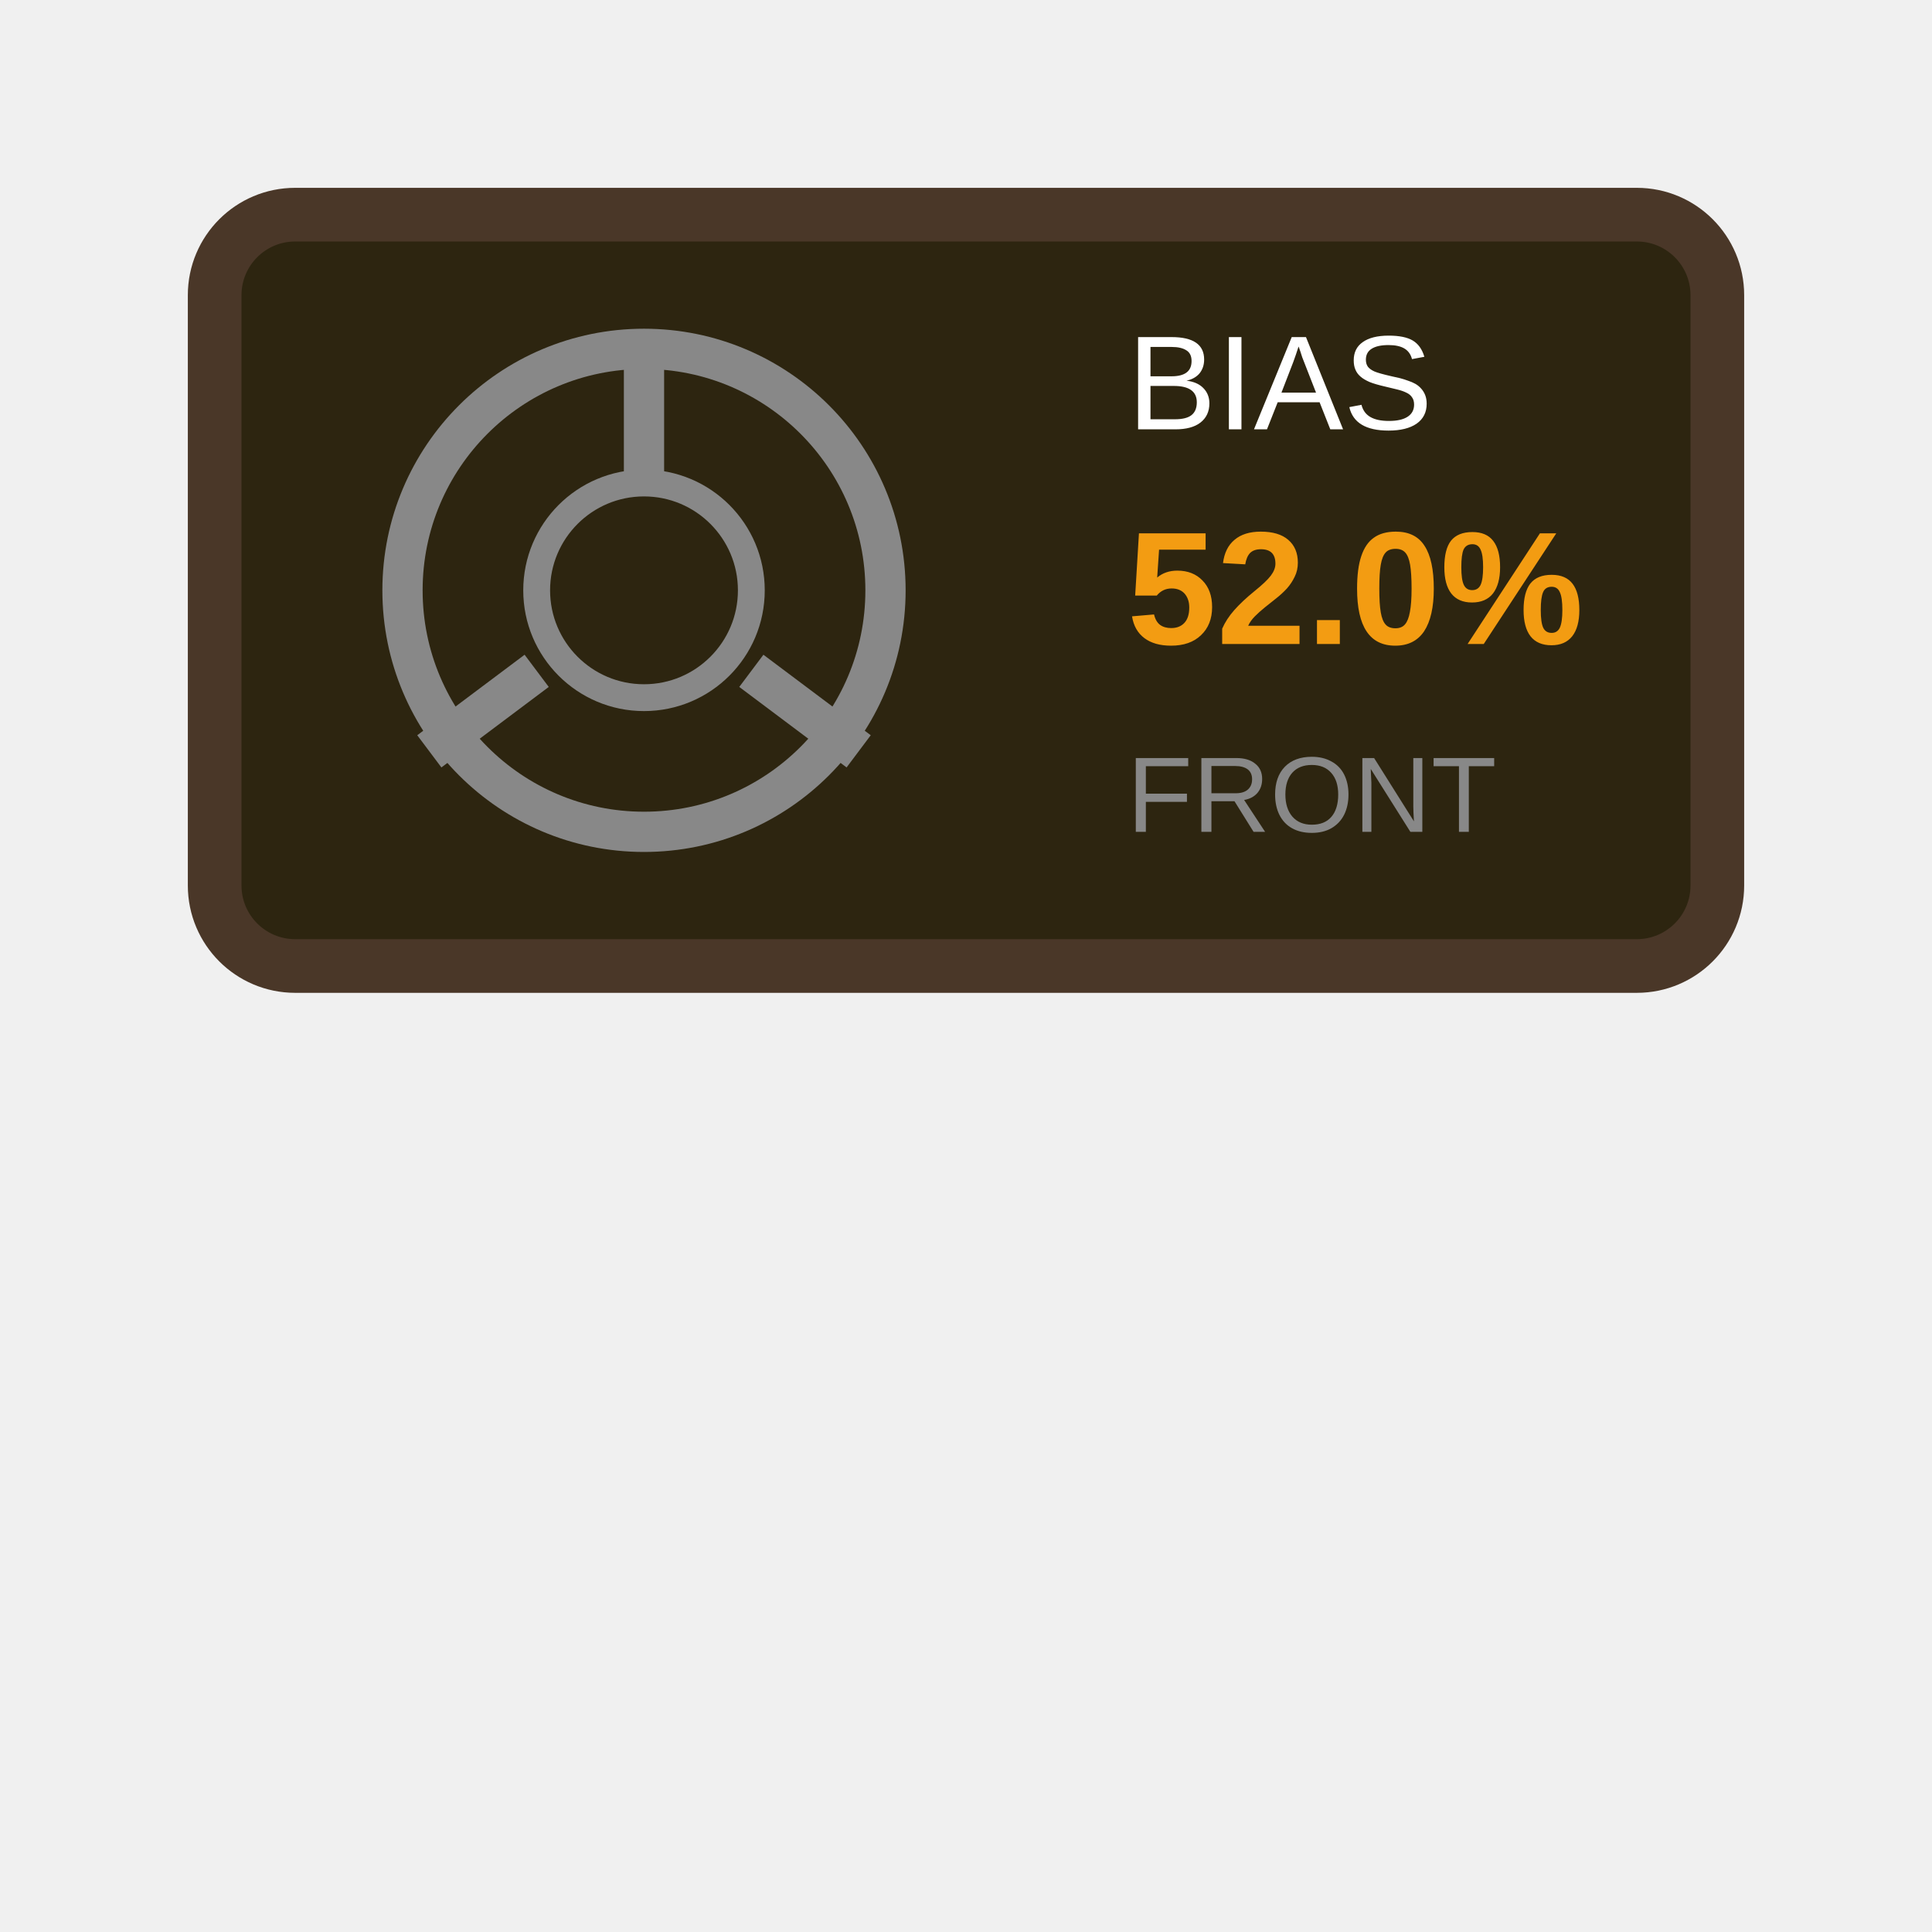
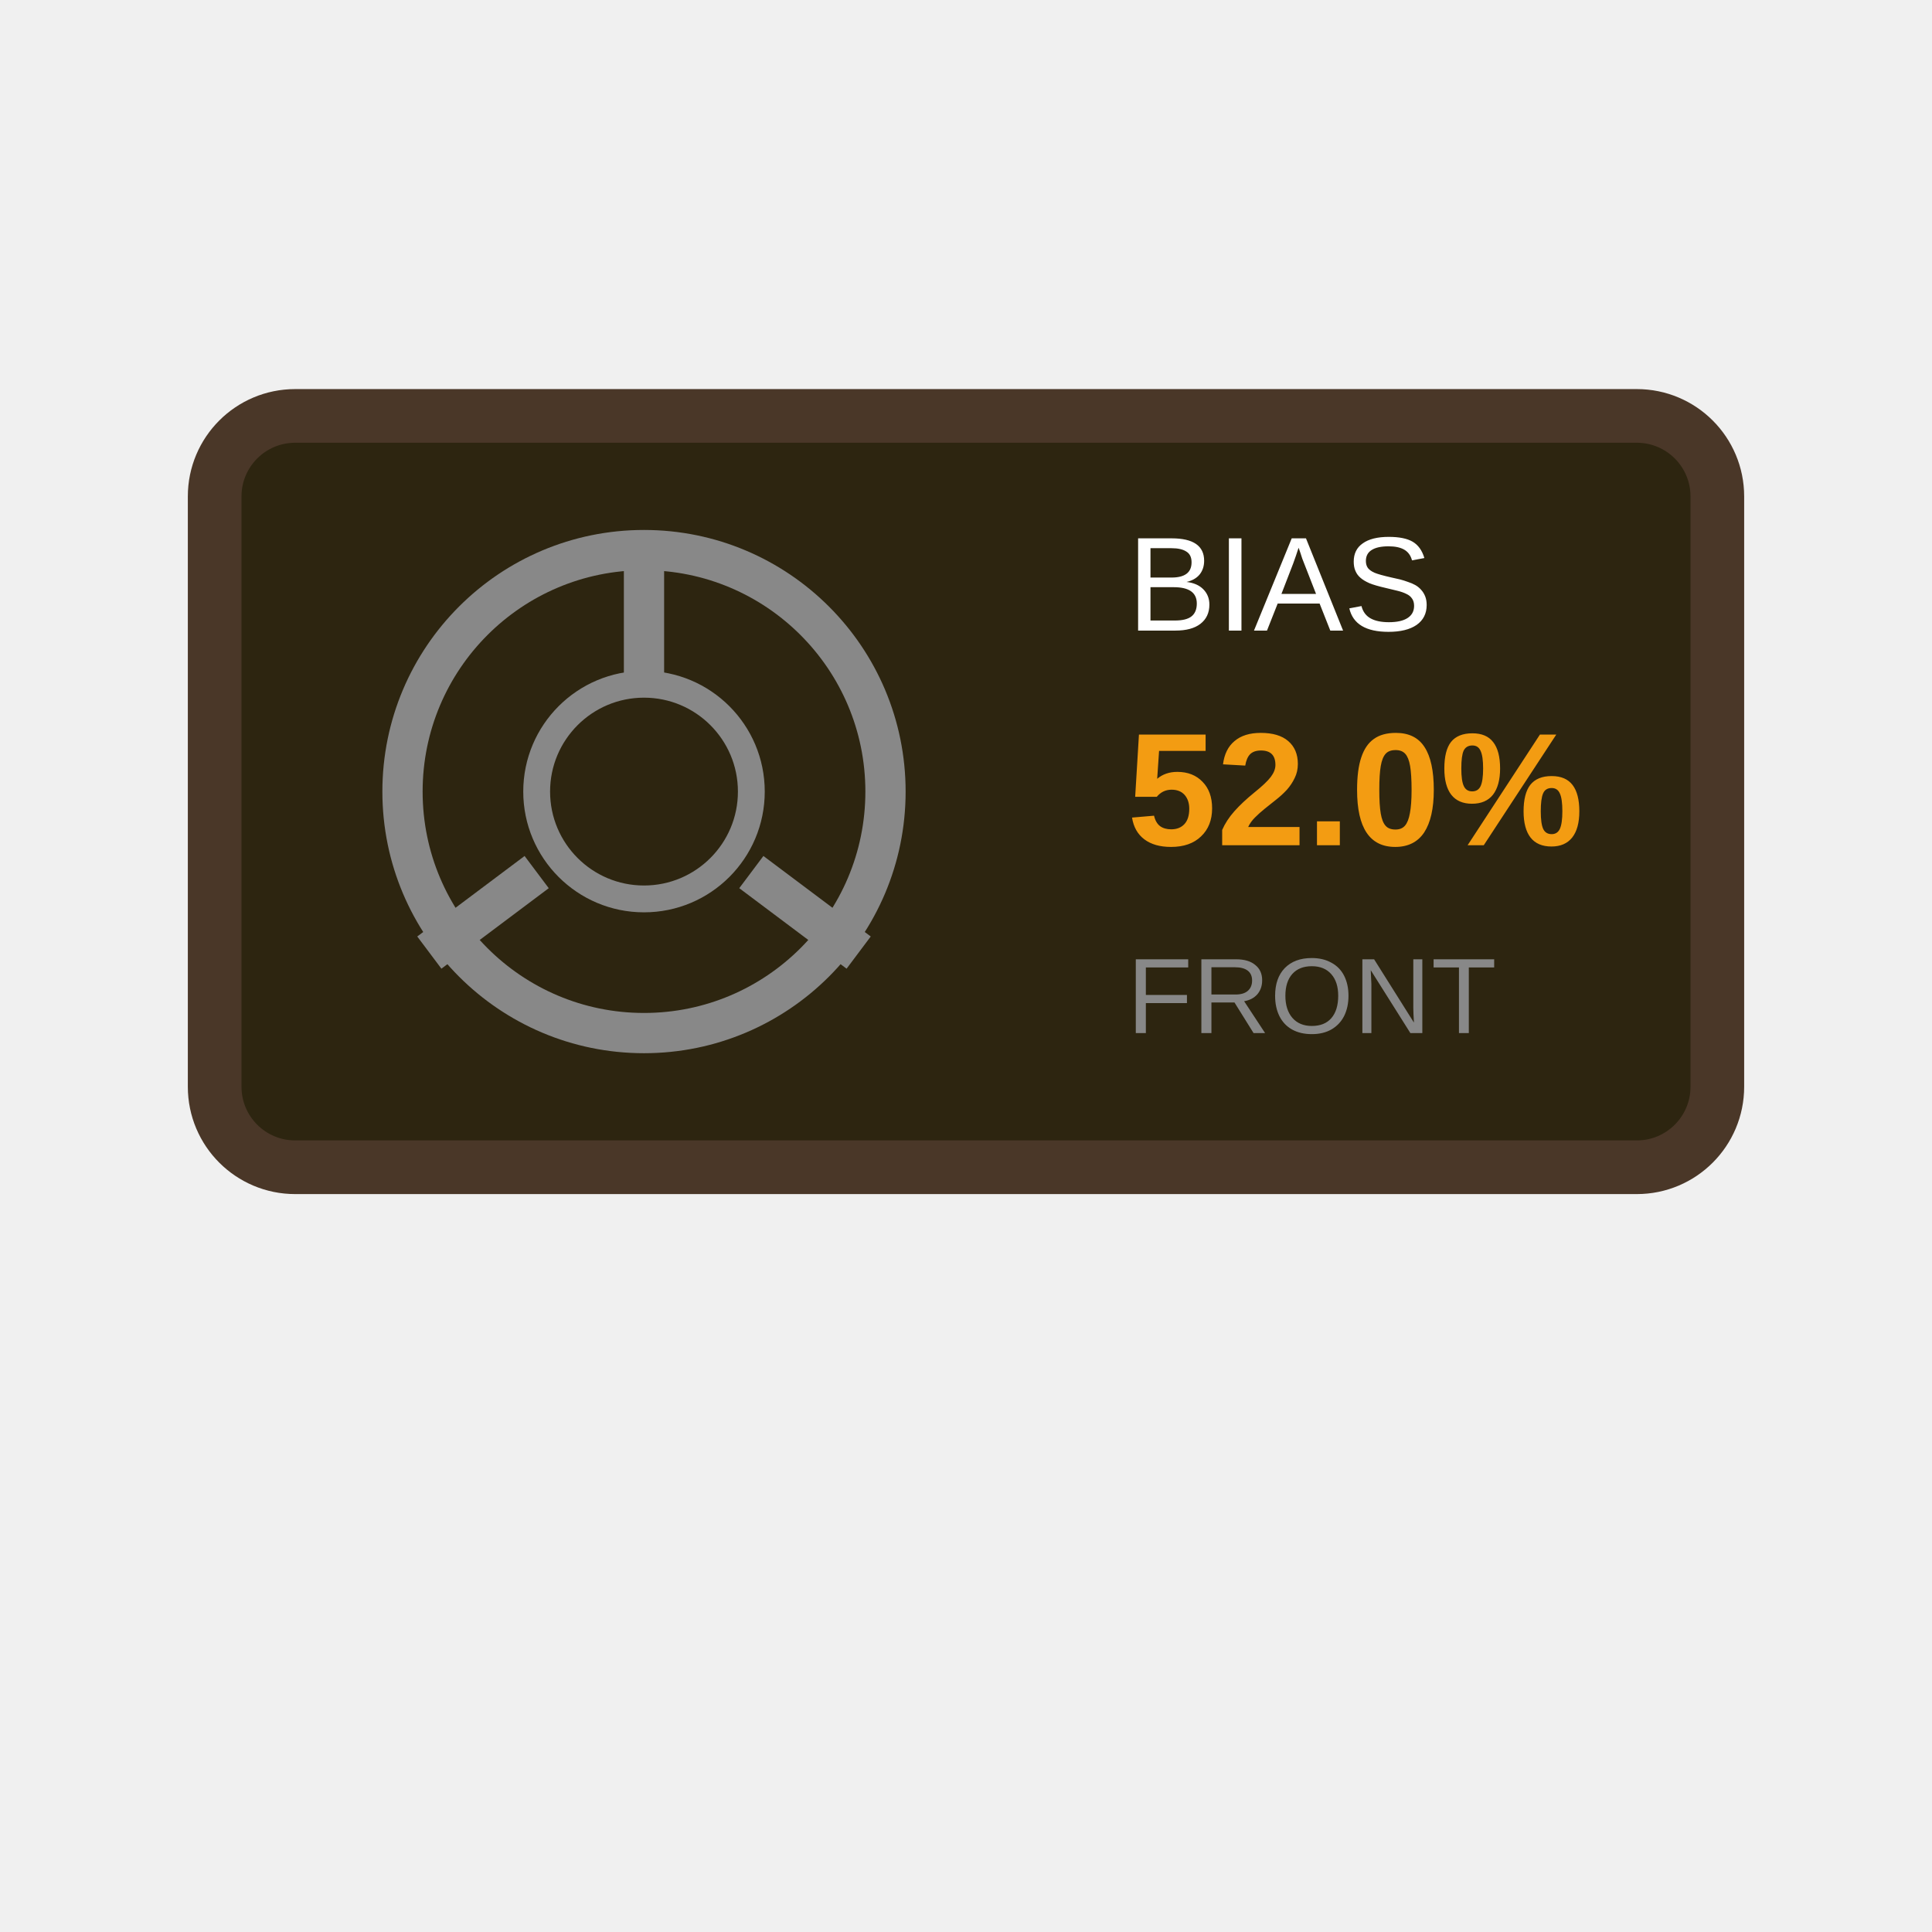
<svg xmlns="http://www.w3.org/2000/svg" viewBox="0 0 144 144">
-   <rect x="16" y="16" width="112" height="56" rx="6" fill="#2d2510" stroke="#4a3728" stroke-width="4" />
-   <circle cx="48" cy="44" r="18" fill="none" stroke="#888888" stroke-width="3" />
-   <circle cx="48" cy="44" r="8" fill="none" stroke="#888888" stroke-width="2" />
-   <line x1="48" y1="36" x2="48" y2="26" stroke="#888888" stroke-width="3" />
-   <line x1="40" y1="50" x2="32" y2="56" stroke="#888888" stroke-width="3" />
-   <line x1="56" y1="50" x2="64" y2="56" stroke="#888888" stroke-width="3" />
-   <text x="84" y="32" fill="#ffffff" font-family="Arial, sans-serif" font-size="10">BIAS</text>
-   <text x="84" y="48" fill="#f39c12" font-family="Arial, sans-serif" font-size="12" font-weight="bold">52.0%</text>
-   <text x="84" y="62" fill="#888888" font-family="Arial, sans-serif" font-size="8">FRONT</text>
+   <rect x="16" y="31" width="112" height="56" rx="6" fill="#2d2510" stroke="#4a3728" stroke-width="4" />
+   <circle cx="48" cy="59" r="18" fill="none" stroke="#888888" stroke-width="3" />
+   <circle cx="48" cy="59" r="8" fill="none" stroke="#888888" stroke-width="2" />
+   <line x1="48" y1="51" x2="48" y2="41" stroke="#888888" stroke-width="3" />
+   <line x1="40" y1="65" x2="32" y2="71" stroke="#888888" stroke-width="3" />
+   <line x1="56" y1="65" x2="64" y2="71" stroke="#888888" stroke-width="3" />
+   <text x="84" y="47" fill="#ffffff" font-family="Arial, sans-serif" font-size="10">BIAS</text>
+   <text x="84" y="63" fill="#f39c12" font-family="Arial, sans-serif" font-size="12" font-weight="bold">52.0%</text>
+   <text x="84" y="77" fill="#888888" font-family="Arial, sans-serif" font-size="8">FRONT</text>
</svg>
